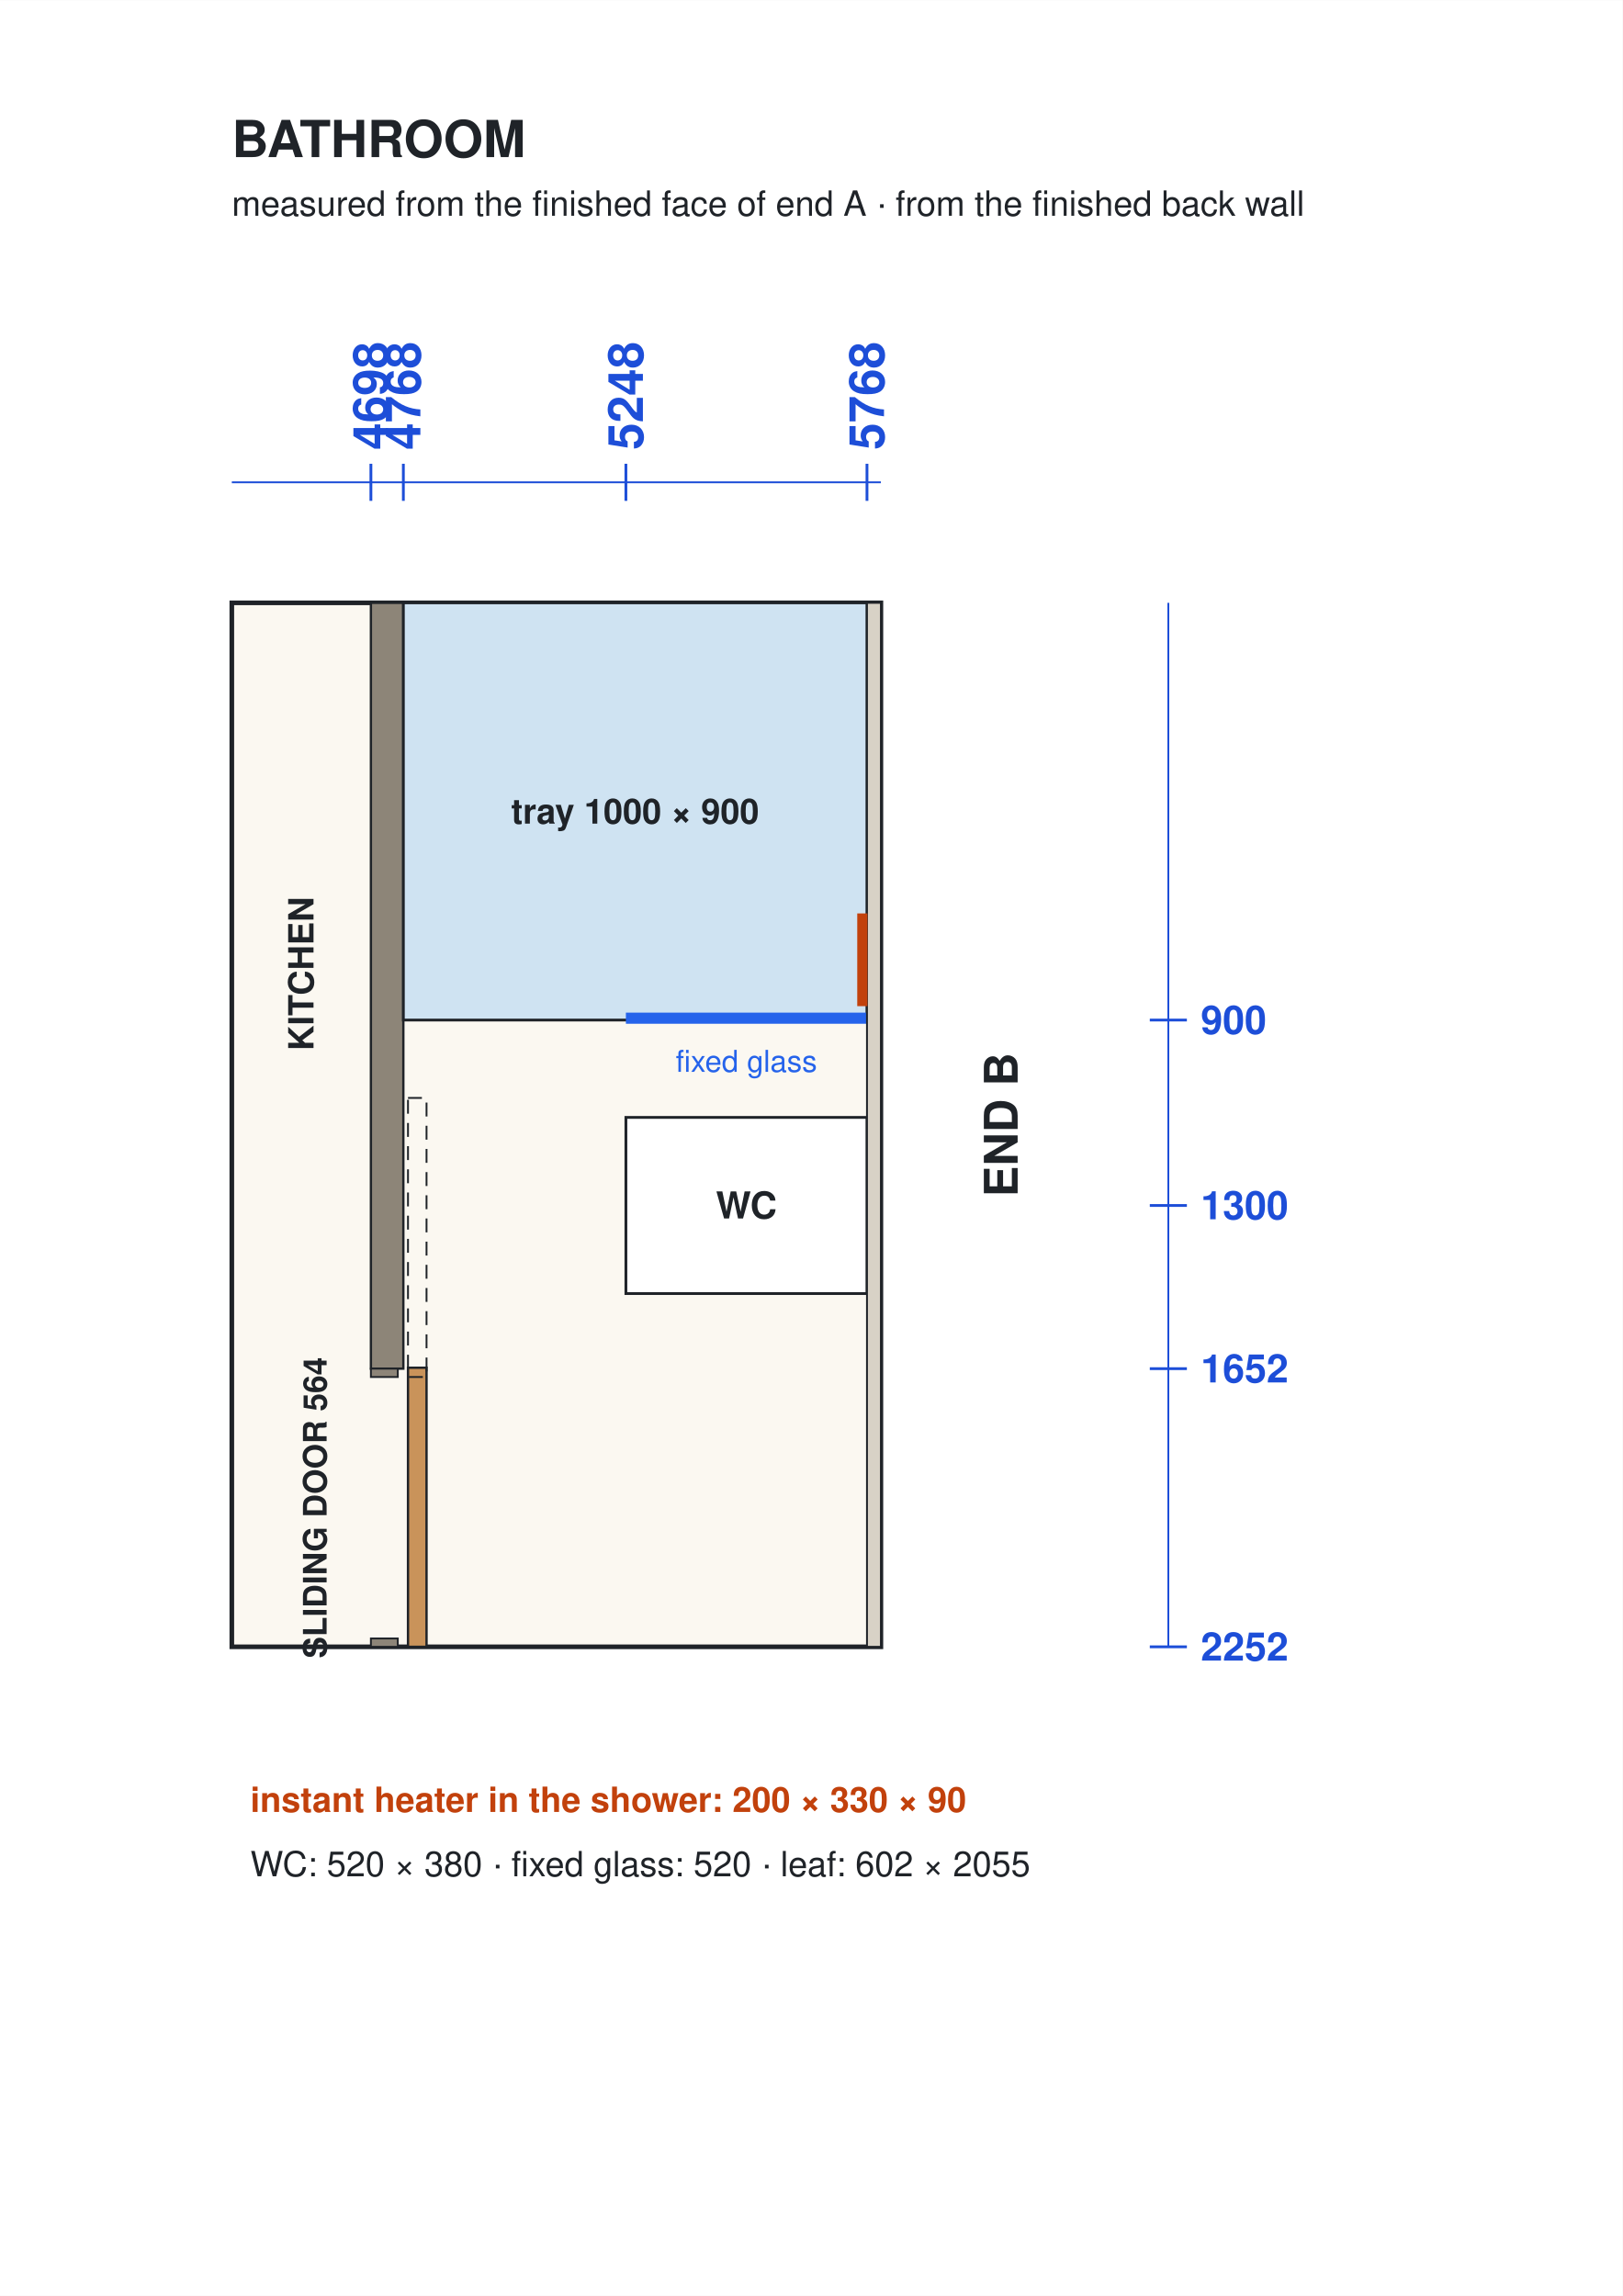
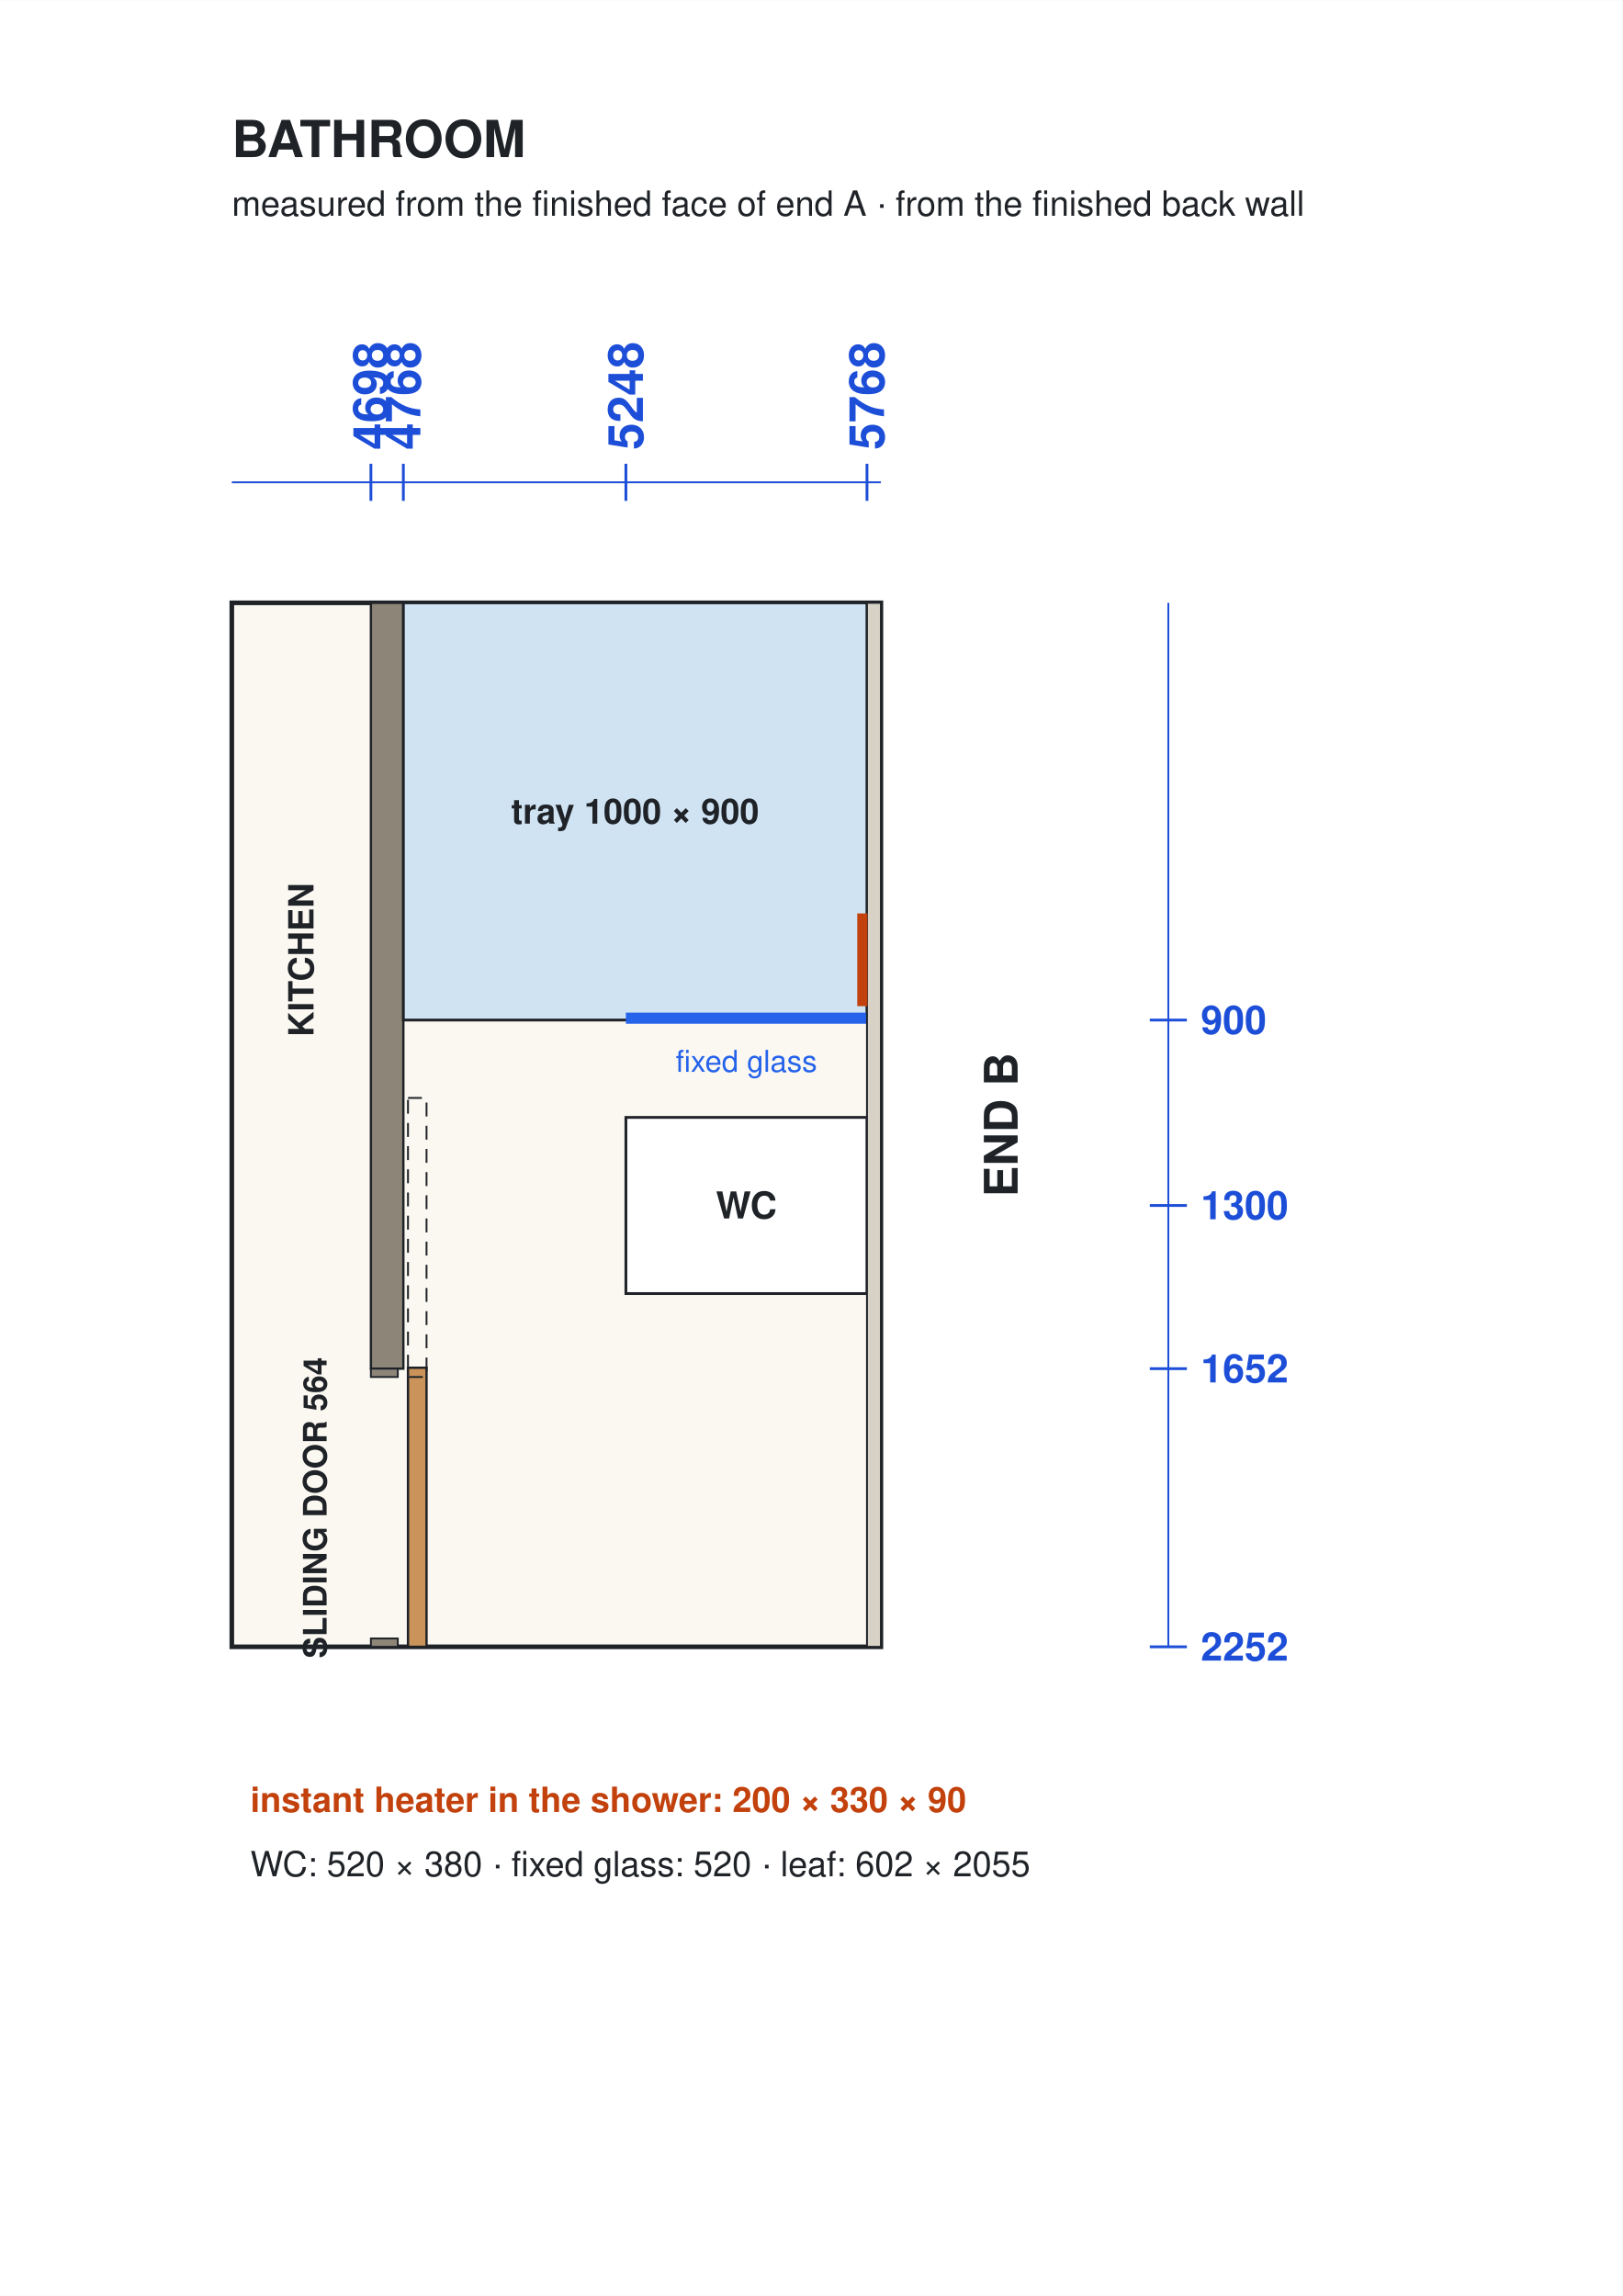
<svg xmlns="http://www.w3.org/2000/svg" viewBox="3898 -1300 3500 4952" width="583" height="825" font-family="Helvetica, Arial, sans-serif">
  <rect x="3898" y="-1300" width="3500" height="4952" fill="#ffffff" />
  <rect x="4398" y="0" width="1400" height="2252" fill="#fbf8f1" stroke="#1f2328" stroke-width="10" />
  <rect x="4698" y="0" width="70" height="1652" fill="#8d8578" stroke="#1f2328" stroke-width="5" />
  <rect x="4698" y="1652" width="58" height="18" fill="#8d8578" stroke="#1f2328" stroke-width="4" />
  <rect x="4698" y="2234" width="58" height="18" fill="#8d8578" stroke="#1f2328" stroke-width="4" />
  <rect x="4778" y="1650" width="40" height="602" fill="#c9935a" stroke="#1f2328" stroke-width="5" />
  <rect x="4778" y="1068" width="40" height="602" fill="none" stroke="#1f2328" stroke-width="4" stroke-dasharray="30 20" />
  <text x="4578" y="1952" font-size="70" font-weight="700" fill="#1f2328" text-anchor="middle" dominant-baseline="middle" transform="rotate(-90 4578 1952)">SLIDING DOOR 564</text>
  <rect x="4768" y="0" width="1000" height="900" fill="#cfe3f2" stroke="#1f2328" stroke-width="6" />
  <text x="5268" y="450" font-size="75" font-weight="700" fill="#1f2328" text-anchor="middle" dominant-baseline="middle">tray 1000 × 900</text>
  <rect x="5248" y="884" width="520" height="24" fill="#2563eb" stroke="none" stroke-width="0" />
  <text x="5508" y="990" font-size="65" font-weight="400" fill="#2563eb" text-anchor="middle" dominant-baseline="middle">fixed glass</text>
  <rect x="5248" y="1110" width="520" height="380" fill="#ffffff" stroke="#1f2328" stroke-width="6" />
  <text x="5508" y="1300" font-size="80" font-weight="700" fill="#1f2328" text-anchor="middle" dominant-baseline="middle">WC</text>
  <rect x="5768" y="0" width="30" height="2252" fill="#d8d2c6" stroke="#1f2328" stroke-width="4" />
  <line x1="5758" y1="670" x2="5758" y2="870" stroke="#c2410c" stroke-width="22" />
  <text x="4438" y="2582" font-size="75" font-weight="700" fill="#c2410c" text-anchor="start" dominant-baseline="middle">instant heater in the shower: 200 × 330 × 90</text>
  <text x="4438" y="2722" font-size="75" font-weight="400" fill="#1f2328" text-anchor="start" dominant-baseline="middle">WC: 520 × 380 · fixed glass: 520 · leaf: 602 × 2055</text>
-   <text x="4548" y="800" font-size="75" font-weight="700" fill="#1f2328" text-anchor="middle" dominant-baseline="middle" transform="rotate(-90 4548 800)">KITCHEN</text>
+   <text x="4548" y="770" font-size="75" font-weight="700" fill="#1f2328" text-anchor="middle" dominant-baseline="middle" transform="rotate(-90 4548 770)">KITCHEN</text>
  <text x="4398" y="-1000" font-size="110" font-weight="700" fill="#1f2328" text-anchor="start" dominant-baseline="middle">BATHROOM</text>
  <text x="6058" y="1126" font-size="100" font-weight="700" fill="#1f2328" text-anchor="middle" dominant-baseline="middle" transform="rotate(-90 6058 1126)">END B</text>
  <line x1="4398" y1="-260" x2="5798" y2="-260" stroke="#1d4ed8" stroke-width="4" />
  <line x1="4698" y1="-300" x2="4698" y2="-220" stroke="#1d4ed8" stroke-width="6" />
  <text x="4698" y="-330" font-size="105" font-weight="700" fill="#1d4ed8" text-anchor="start" dominant-baseline="middle" transform="rotate(-90 4698 -330)">4698</text>
  <line x1="4768" y1="-300" x2="4768" y2="-220" stroke="#1d4ed8" stroke-width="6" />
  <text x="4768" y="-330" font-size="105" font-weight="700" fill="#1d4ed8" text-anchor="start" dominant-baseline="middle" transform="rotate(-90 4768 -330)">4768</text>
  <line x1="5248" y1="-300" x2="5248" y2="-220" stroke="#1d4ed8" stroke-width="6" />
  <text x="5248" y="-330" font-size="105" font-weight="700" fill="#1d4ed8" text-anchor="start" dominant-baseline="middle" transform="rotate(-90 5248 -330)">5248</text>
  <line x1="5768" y1="-300" x2="5768" y2="-220" stroke="#1d4ed8" stroke-width="6" />
  <text x="5768" y="-330" font-size="105" font-weight="700" fill="#1d4ed8" text-anchor="start" dominant-baseline="middle" transform="rotate(-90 5768 -330)">5768</text>
  <line x1="6418" y1="0" x2="6418" y2="2252" stroke="#1d4ed8" stroke-width="4" />
  <line x1="6378" y1="900" x2="6458" y2="900" stroke="#1d4ed8" stroke-width="6" />
  <text x="6488" y="900" font-size="85" font-weight="700" fill="#1d4ed8" text-anchor="start" dominant-baseline="middle">900</text>
  <line x1="6378" y1="1300" x2="6458" y2="1300" stroke="#1d4ed8" stroke-width="6" />
  <text x="6488" y="1300" font-size="85" font-weight="700" fill="#1d4ed8" text-anchor="start" dominant-baseline="middle">1300</text>
  <line x1="6378" y1="1652" x2="6458" y2="1652" stroke="#1d4ed8" stroke-width="6" />
  <text x="6488" y="1652" font-size="85" font-weight="700" fill="#1d4ed8" text-anchor="start" dominant-baseline="middle">1652</text>
  <line x1="6378" y1="2252" x2="6458" y2="2252" stroke="#1d4ed8" stroke-width="6" />
  <text x="6488" y="2252" font-size="85" font-weight="700" fill="#1d4ed8" text-anchor="start" dominant-baseline="middle">2252</text>
  <text x="4398" y="-860" font-size="75" font-weight="400" fill="#1f2328" text-anchor="start" dominant-baseline="middle">measured from the finished face of end A · from the finished back wall</text>
</svg>
